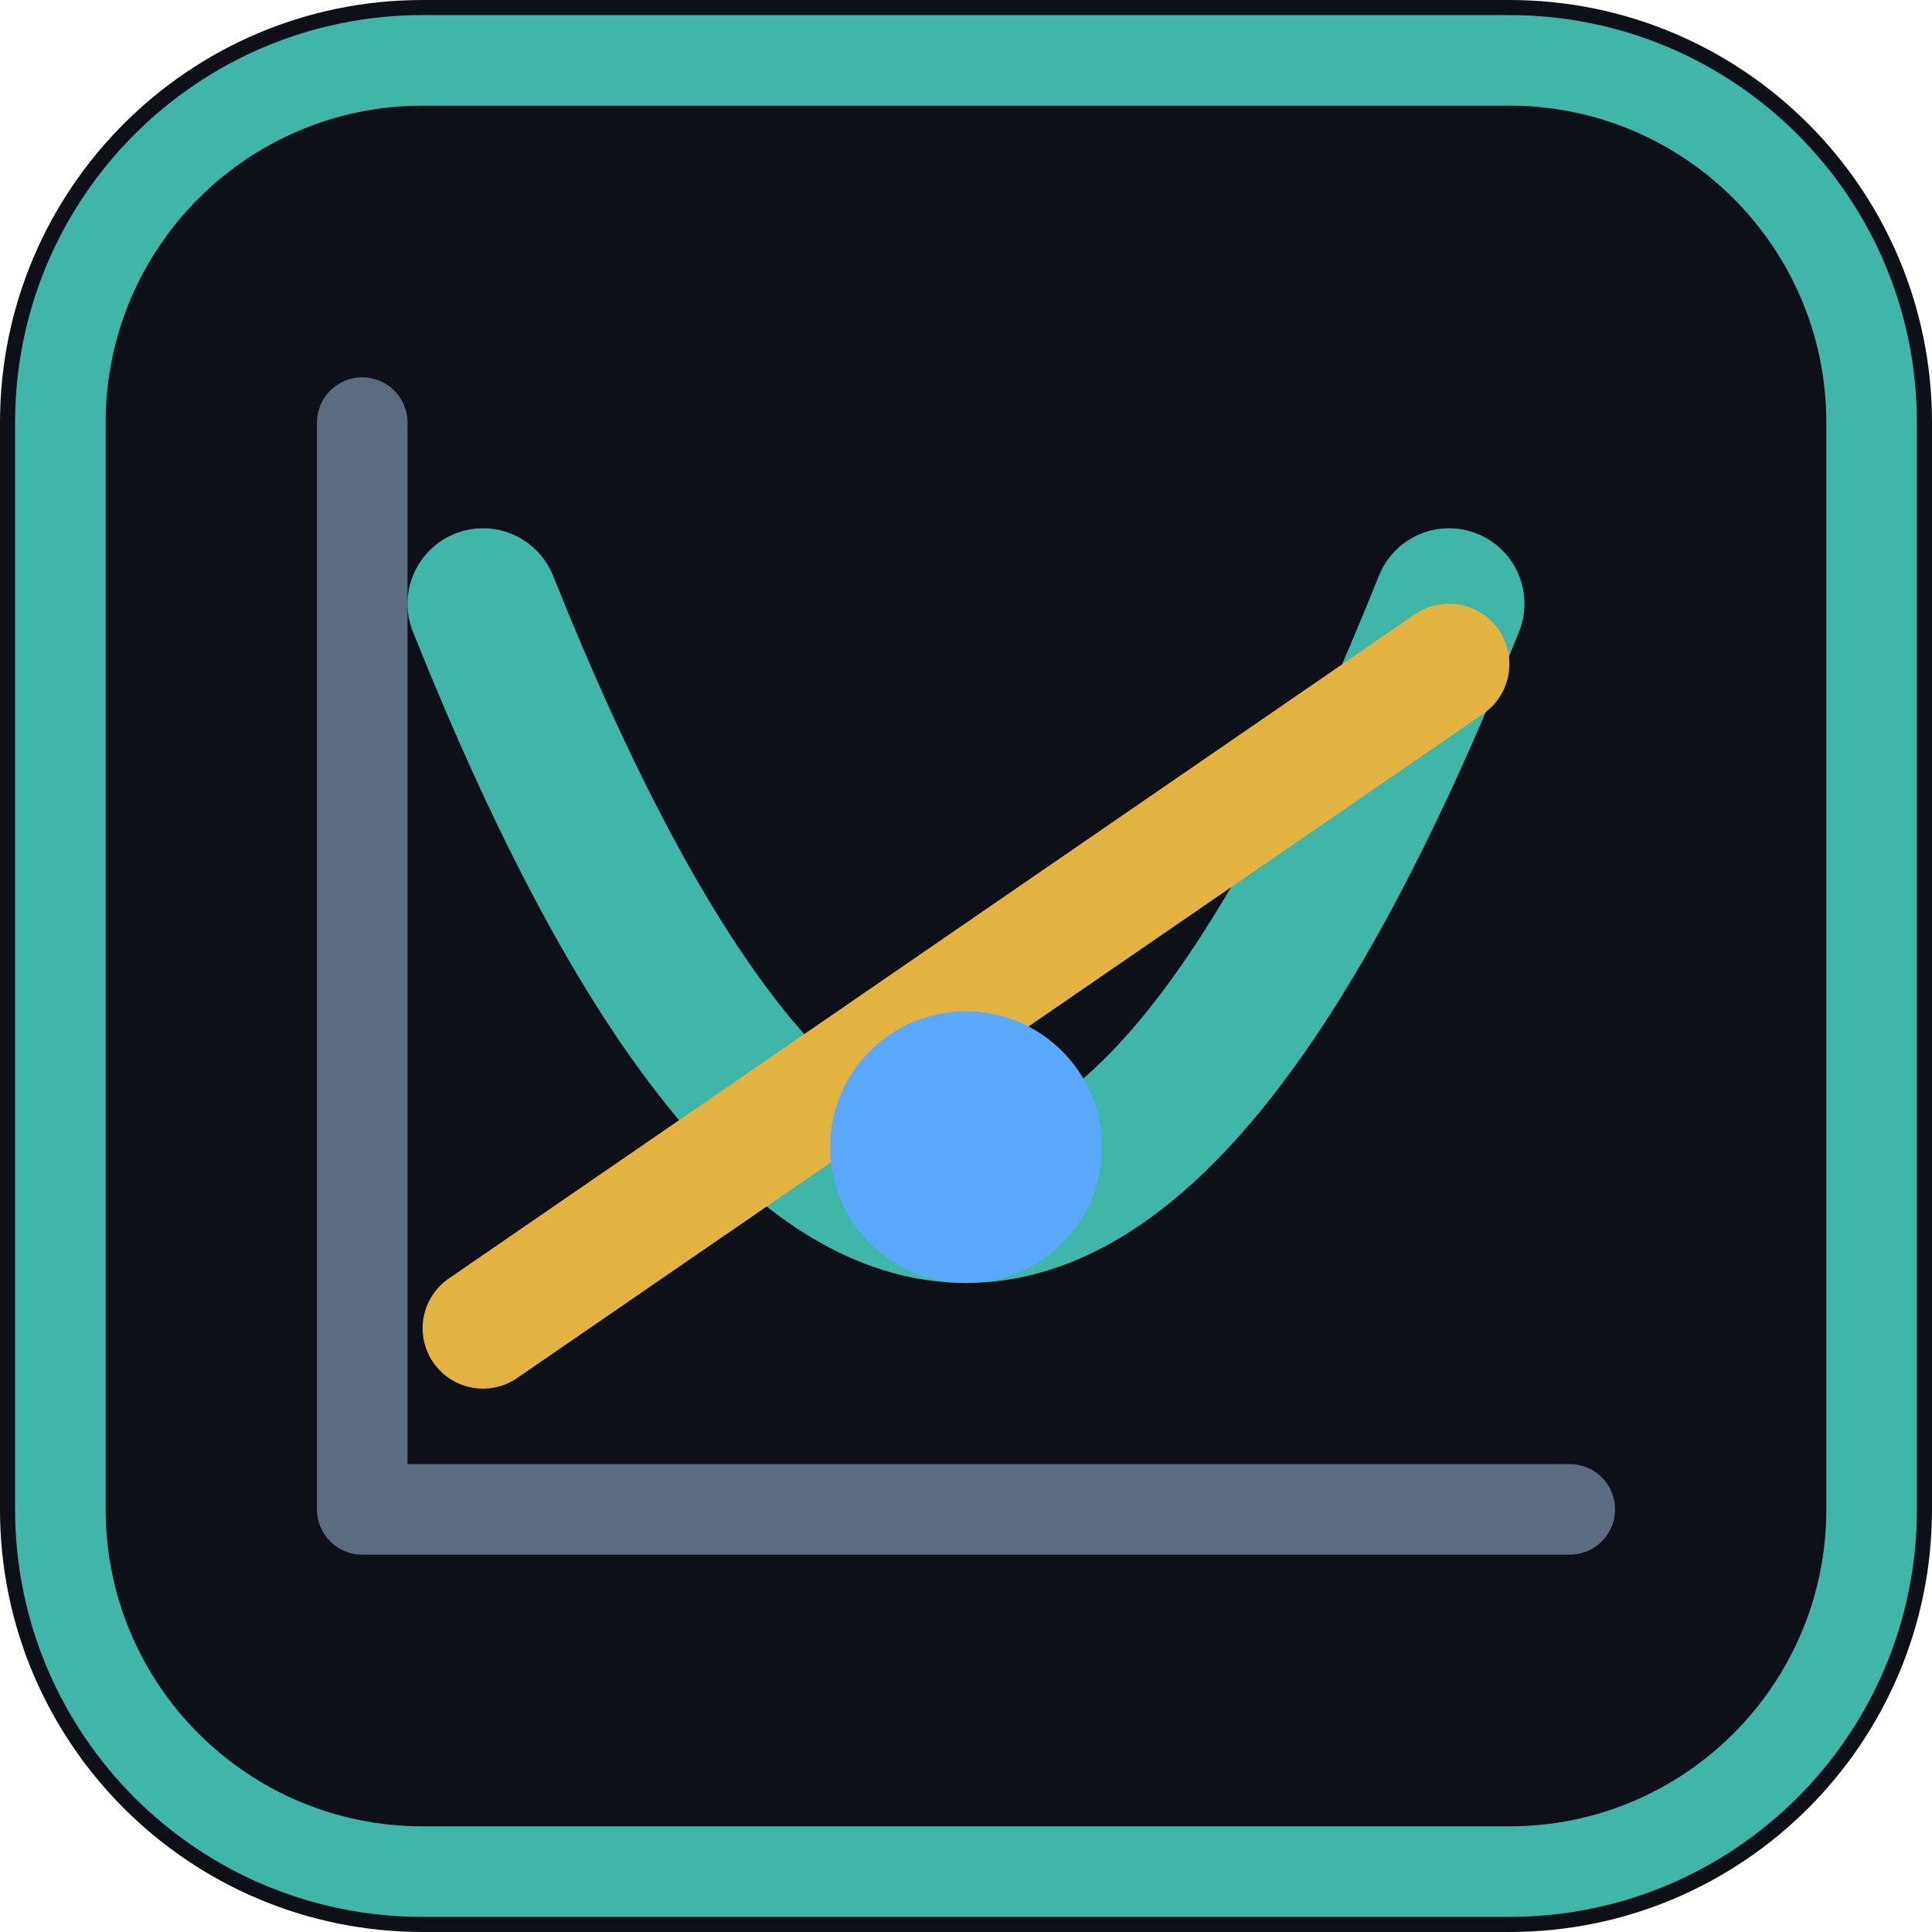
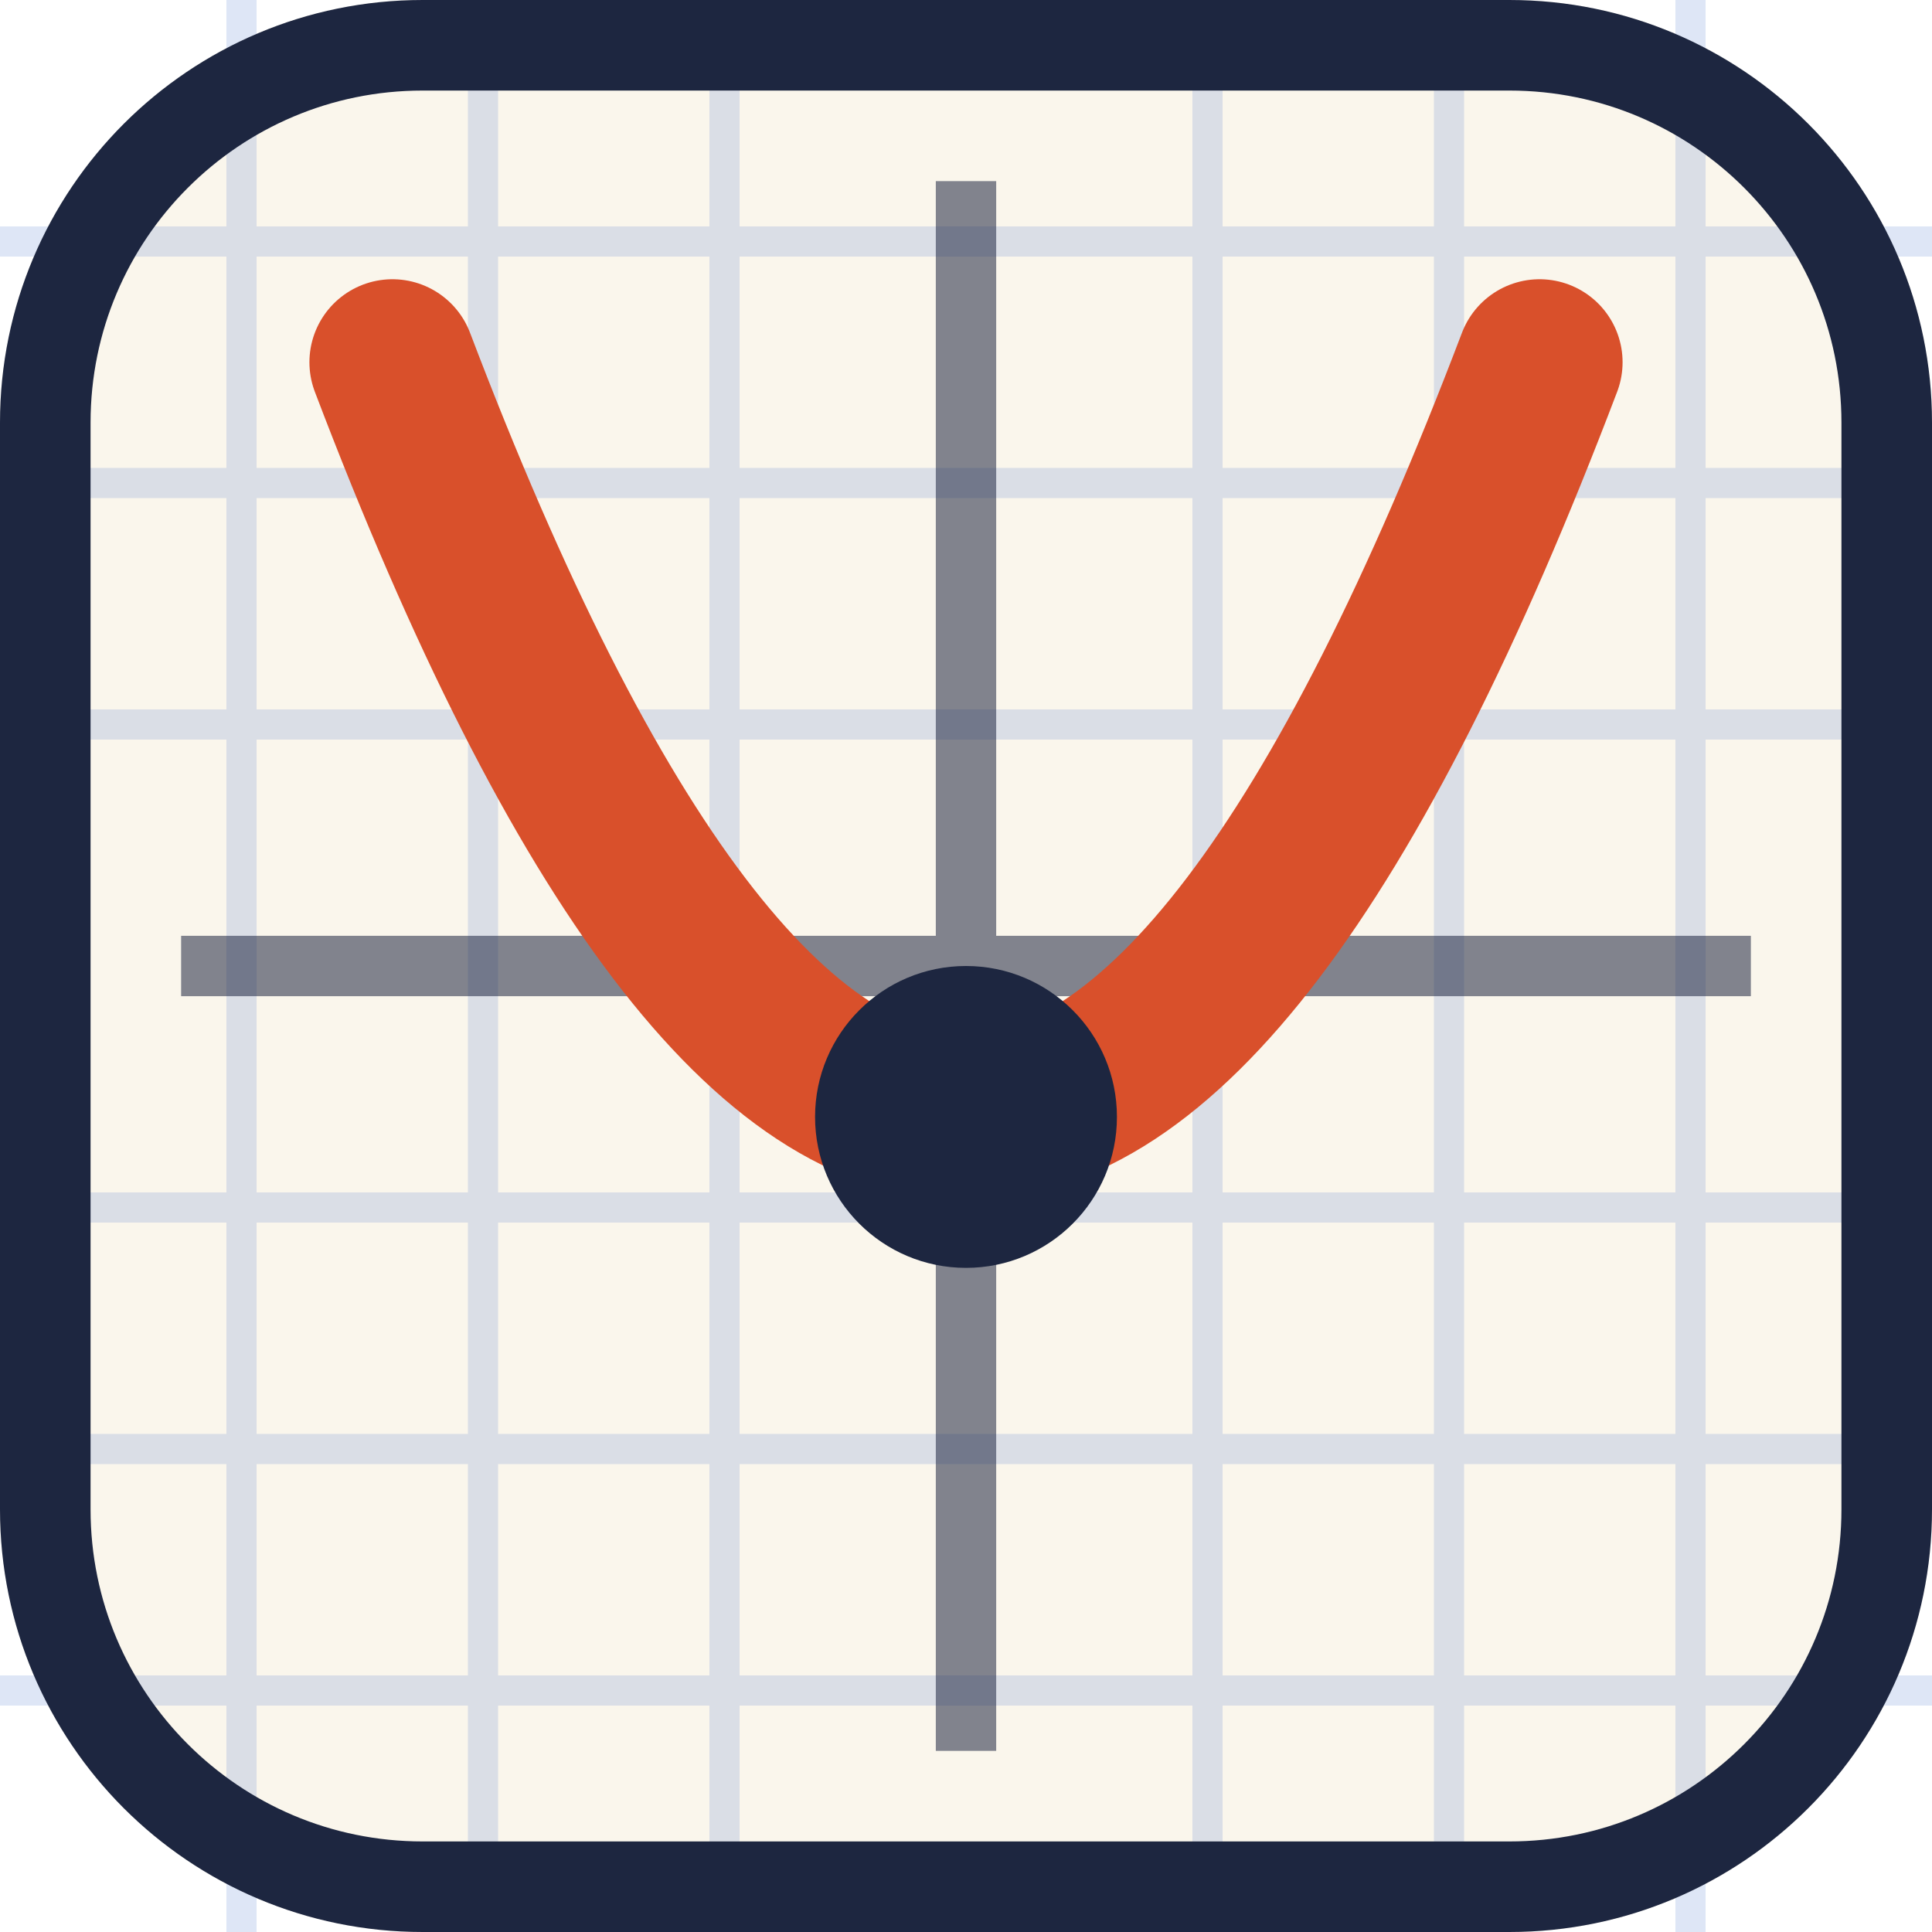
<svg xmlns="http://www.w3.org/2000/svg" viewBox="0 0 64 64">
-   <rect width="64" height="64" rx="14" fill="#0d1117" />
-   <rect x="2" y="2" width="60" height="60" rx="12" fill="none" stroke="#3fb6a8" stroke-width="3" />
-   <path d="M12 50V14M12 50h40" fill="none" stroke="#5b6b80" stroke-width="3" stroke-linecap="round" />
-   <path d="M16 20q16 40 32 0" fill="none" stroke="#3fb6a8" stroke-width="5" stroke-linecap="round" />
-   <path d="M16 44L48 22" fill="none" stroke="#e3b341" stroke-width="4" stroke-linecap="round" />
-   <circle cx="32" cy="38" r="4.5" fill="#5aa9ff" />
+   <rect width="64" height="64" rx="14" fill="#faf6ec" />
+   <g stroke="#2c5fc4" stroke-opacity=".16" stroke-width="1">
+     <path d="M8 0v64M16 0v64M24 0v64M40 0v64M48 0v64M56 0v64M0 8h64M0 16h64M0 24h64M0 40h64M0 48h64M0 56h64" />
+   </g>
+   <path d="M32 6v52M6 32h52" stroke="#1d2640" stroke-opacity=".55" stroke-width="2" />
+   <path d="M13 12q19 50 38 0" fill="none" stroke="#d9502b" stroke-width="5.5" stroke-linecap="round" />
+   <circle cx="32" cy="37" r="5" fill="#1d2640" />
+   <rect x="1.5" y="1.5" width="61" height="61" rx="12.5" fill="none" stroke="#1d2640" stroke-width="3" />
</svg>
